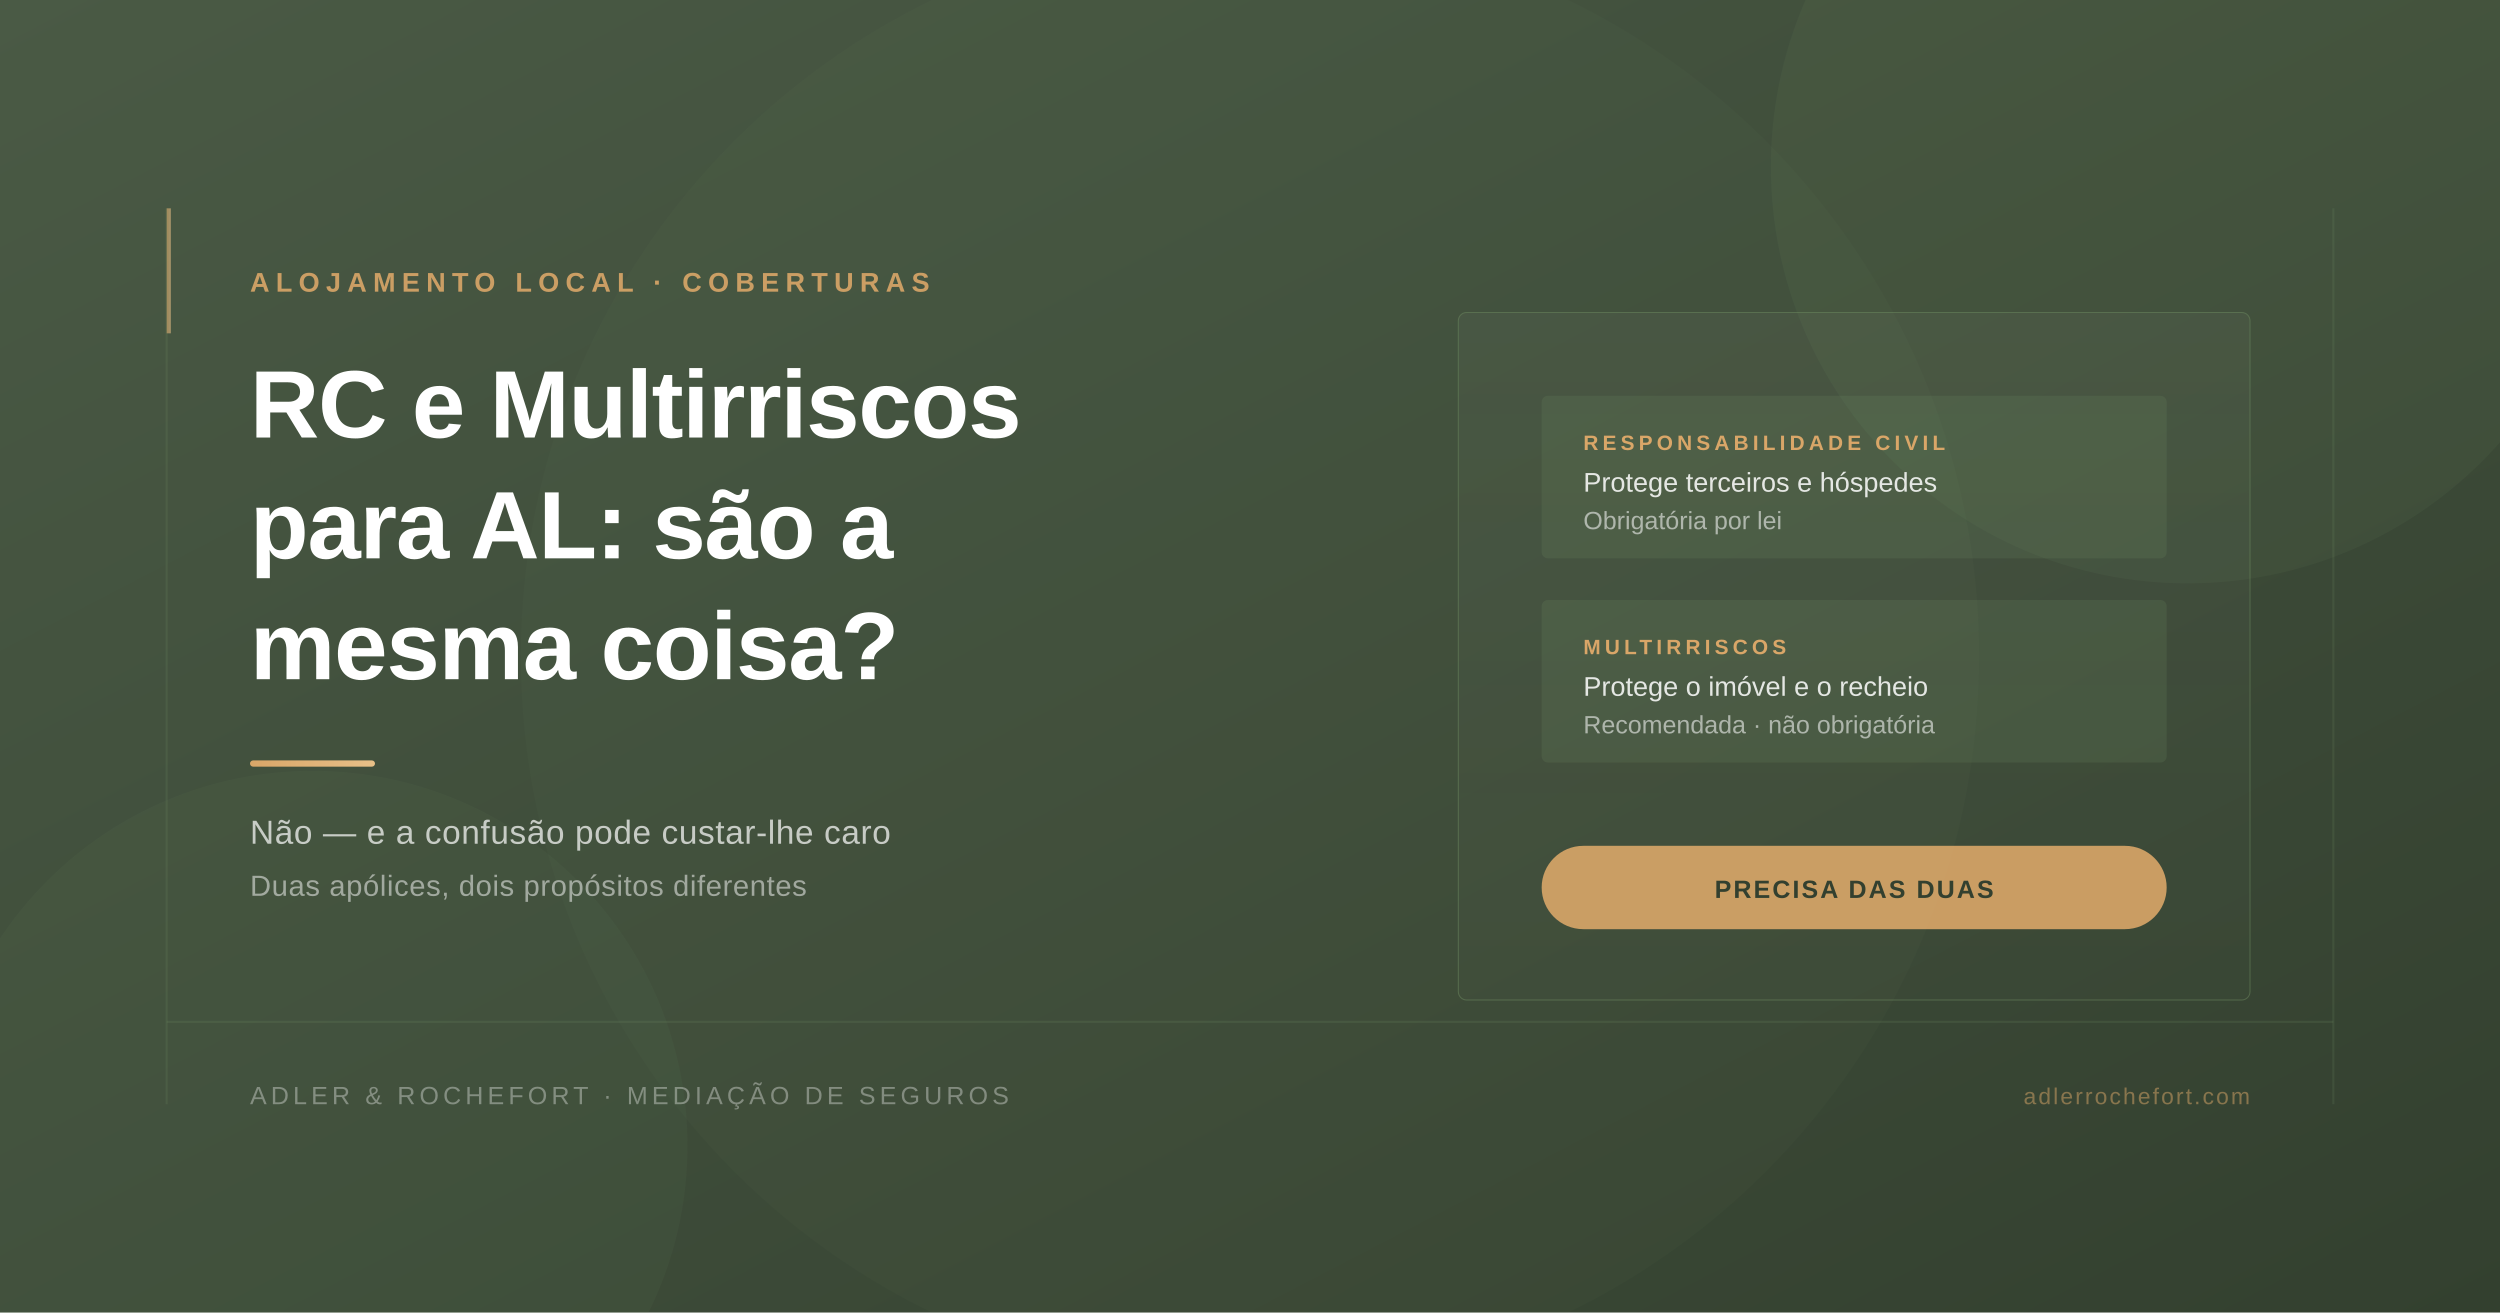
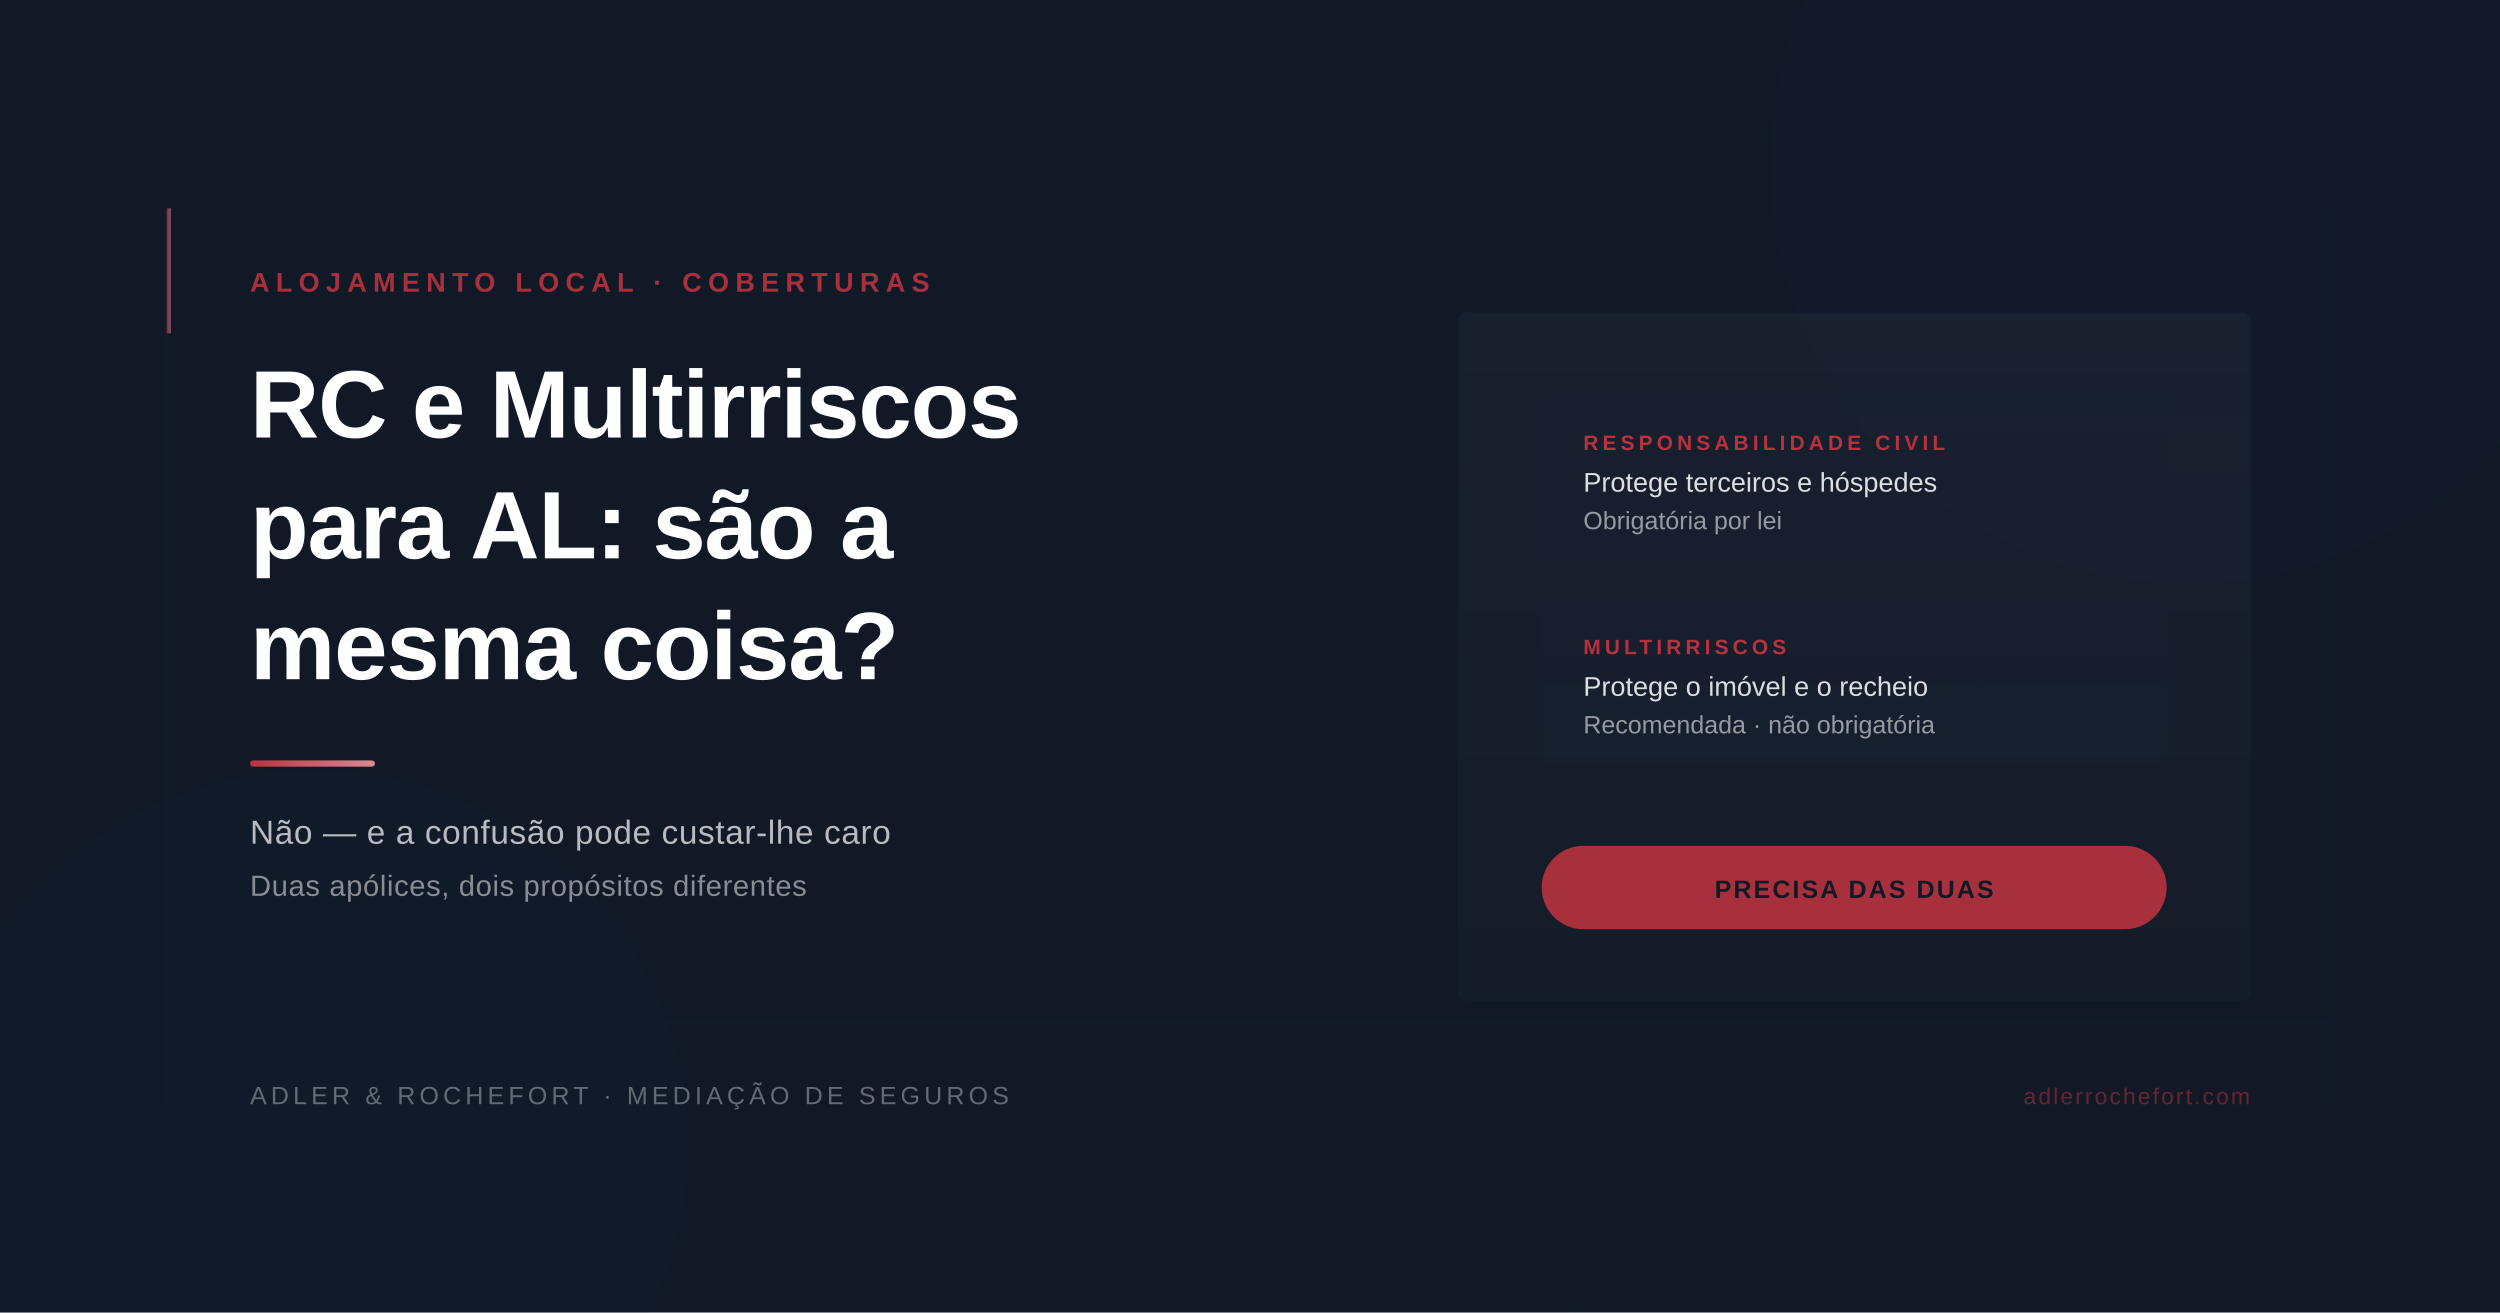
<svg xmlns="http://www.w3.org/2000/svg" viewBox="0 0 1200 630" width="1200" height="630">
  <defs>
    <linearGradient id="bg" x1="0%" y1="0%" x2="100%" y2="100%">
-       <stop offset="0%" style="stop-color:#4A5A45;stop-opacity:1" />
-       <stop offset="100%" style="stop-color:#33402F;stop-opacity:1" />
+       <stop offset="0%" style="stop-color:#111927;stop-opacity:1" />
+       <stop offset="100%" style="stop-color:#111927;stop-opacity:1" />
    </linearGradient>
    <linearGradient id="accent" x1="0%" y1="0%" x2="100%" y2="0%">
-       <stop offset="0%" style="stop-color:#D9A668;stop-opacity:1" />
-       <stop offset="100%" style="stop-color:#E8C088;stop-opacity:1" />
+       <stop offset="0%" style="stop-color:#B8323E;stop-opacity:1" />
+       <stop offset="100%" style="stop-color:#D98A94;stop-opacity:1" />
    </linearGradient>
    <linearGradient id="cardBg" x1="0%" y1="0%" x2="0%" y2="100%">
-       <stop offset="0%" style="stop-color:#FAF7EE;stop-opacity:0.08" />
-       <stop offset="100%" style="stop-color:#FAF7EE;stop-opacity:0.03" />
+       <stop offset="0%" style="stop-color:#F5F1E8;stop-opacity:0.08" />
+       <stop offset="100%" style="stop-color:#F5F1E8;stop-opacity:0.03" />
    </linearGradient>
  </defs>
  <rect width="1200" height="630" fill="url(#bg)" />
-   <circle cx="1050" cy="80" r="200" fill="#7A9A6B" opacity="0.08" />
-   <circle cx="150" cy="550" r="180" fill="#7A9A6B" opacity="0.06" />
-   <circle cx="600" cy="315" r="350" fill="#7A9A6B" opacity="0.04" />
-   <line x1="80" y1="100" x2="80" y2="530" stroke="#7A9A6B" stroke-width="1" opacity="0.15" />
-   <line x1="1120" y1="100" x2="1120" y2="530" stroke="#7A9A6B" stroke-width="1" opacity="0.15" />
+   <circle cx="1050" cy="80" r="200" fill="#17243D" opacity="0.08" />
+   <circle cx="150" cy="550" r="180" fill="#17243D" opacity="0.06" />
+   <circle cx="600" cy="315" r="350" fill="#17243D" opacity="0.04" />
+   <line x1="80" y1="100" x2="80" y2="530" stroke="#17243D" stroke-width="1" opacity="0.15" />
+   <line x1="1120" y1="100" x2="1120" y2="530" stroke="#17243D" stroke-width="1" opacity="0.15" />
  <rect x="80" y="100" width="2" height="60" fill="url(#accent)" opacity="0.6" />
-   <text x="120" y="140" font-family="'Montserrat', 'Segoe UI', Arial, sans-serif" font-size="13" font-weight="700" letter-spacing="3" fill="#D9A668" opacity="0.9">ALOJAMENTO LOCAL · COBERTURAS</text>
+   <text x="120" y="140" font-family="'Montserrat', 'Segoe UI', Arial, sans-serif" font-size="13" font-weight="700" letter-spacing="3" fill="#B8323E" opacity="0.9">ALOJAMENTO LOCAL · COBERTURAS</text>
  <text x="120" y="210" font-family="'Montserrat', 'Segoe UI', Arial, sans-serif" font-size="46" font-weight="700" fill="#FFFFFF" letter-spacing="-0.5">
    <tspan x="120" dy="0">RC e Multirriscos</tspan>
    <tspan x="120" dy="58">para AL: são a</tspan>
    <tspan x="120" dy="58">mesma coisa?</tspan>
  </text>
  <rect x="120" y="365" width="60" height="3" fill="url(#accent)" rx="1.5" />
  <text x="120" y="405" font-family="'Montserrat', 'Segoe UI', Arial, sans-serif" font-size="16" fill="#FFFFFF" opacity="0.7" letter-spacing="0.3">
    <tspan x="120" dy="0">Não — e a confusão pode custar-lhe caro</tspan>
  </text>
  <text x="120" y="430" font-family="'Montserrat', 'Segoe UI', Arial, sans-serif" font-size="14" fill="#FFFFFF" opacity="0.5" letter-spacing="0.3">
    <tspan x="120" dy="0">Duas apólices, dois propósitos diferentes</tspan>
  </text>
  <g transform="translate(700, 150)">
-     <rect x="0" y="0" width="380" height="330" rx="4" fill="url(#cardBg)" stroke="#7A9A6B" stroke-width="0.5" opacity="0.4" />
+     <rect x="0" y="0" width="380" height="330" rx="4" fill="url(#cardBg)" stroke="#17243D" stroke-width="0.5" opacity="0.4" />
    <g transform="translate(40, 40)">
-       <rect width="300" height="78" rx="3" fill="#7A9A6B" opacity="0.15" />
-       <text x="20" y="26" font-family="'Montserrat', 'Segoe UI', Arial, sans-serif" font-size="10" font-weight="600" fill="#D9A668" letter-spacing="2">RESPONSABILIDADE CIVIL</text>
+       <rect width="300" height="78" rx="3" fill="#17243D" opacity="0.15" />
+       <text x="20" y="26" font-family="'Montserrat', 'Segoe UI', Arial, sans-serif" font-size="10" font-weight="600" fill="#B8323E" letter-spacing="2">RESPONSABILIDADE CIVIL</text>
      <text x="20" y="46" font-family="'Montserrat', 'Segoe UI', Arial, sans-serif" font-size="13" font-weight="500" fill="#FFFFFF" opacity="0.85">Protege terceiros e hóspedes</text>
      <text x="20" y="64" font-family="'Montserrat', 'Segoe UI', Arial, sans-serif" font-size="12" font-weight="400" fill="#FFFFFF" opacity="0.55">Obrigatória por lei</text>
    </g>
    <g transform="translate(40, 138)">
-       <rect width="300" height="78" rx="3" fill="#7A9A6B" opacity="0.15" />
-       <text x="20" y="26" font-family="'Montserrat', 'Segoe UI', Arial, sans-serif" font-size="10" font-weight="600" fill="#D9A668" letter-spacing="2">MULTIRRISCOS</text>
+       <rect width="300" height="78" rx="3" fill="#17243D" opacity="0.15" />
+       <text x="20" y="26" font-family="'Montserrat', 'Segoe UI', Arial, sans-serif" font-size="10" font-weight="600" fill="#B8323E" letter-spacing="2">MULTIRRISCOS</text>
      <text x="20" y="46" font-family="'Montserrat', 'Segoe UI', Arial, sans-serif" font-size="13" font-weight="500" fill="#FFFFFF" opacity="0.85">Protege o imóvel e o recheio</text>
      <text x="20" y="64" font-family="'Montserrat', 'Segoe UI', Arial, sans-serif" font-size="12" font-weight="400" fill="#FFFFFF" opacity="0.55">Recomendada · não obrigatória</text>
    </g>
    <g transform="translate(40, 256)">
-       <rect width="300" height="40" rx="20" fill="#D9A668" opacity="0.9" />
-       <text x="150" y="25" font-family="'Montserrat', 'Segoe UI', Arial, sans-serif" font-size="12" font-weight="700" fill="#33402F" text-anchor="middle" letter-spacing="1">PRECISA DAS DUAS</text>
+       <rect width="300" height="40" rx="20" fill="#B8323E" opacity="0.9" />
+       <text x="150" y="25" font-family="'Montserrat', 'Segoe UI', Arial, sans-serif" font-size="12" font-weight="700" fill="#111927" text-anchor="middle" letter-spacing="1">PRECISA DAS DUAS</text>
    </g>
  </g>
-   <rect x="80" y="490" width="1040" height="1" fill="#7A9A6B" opacity="0.15" />
+   <rect x="80" y="490" width="1040" height="1" fill="#17243D" opacity="0.15" />
  <text x="120" y="530" font-family="'Montserrat', 'Segoe UI', Arial, sans-serif" font-size="12" fill="#FFFFFF" opacity="0.35" letter-spacing="2">ADLER &amp; ROCHEFORT · MEDIAÇÃO DE SEGUROS</text>
-   <text x="1080" y="530" font-family="'Montserrat', 'Segoe UI', Arial, sans-serif" font-size="11" fill="#D9A668" opacity="0.5" letter-spacing="1" text-anchor="end">adlerrochefort.com</text>
+   <text x="1080" y="530" font-family="'Montserrat', 'Segoe UI', Arial, sans-serif" font-size="11" fill="#B8323E" opacity="0.5" letter-spacing="1" text-anchor="end">adlerrochefort.com</text>
</svg>
